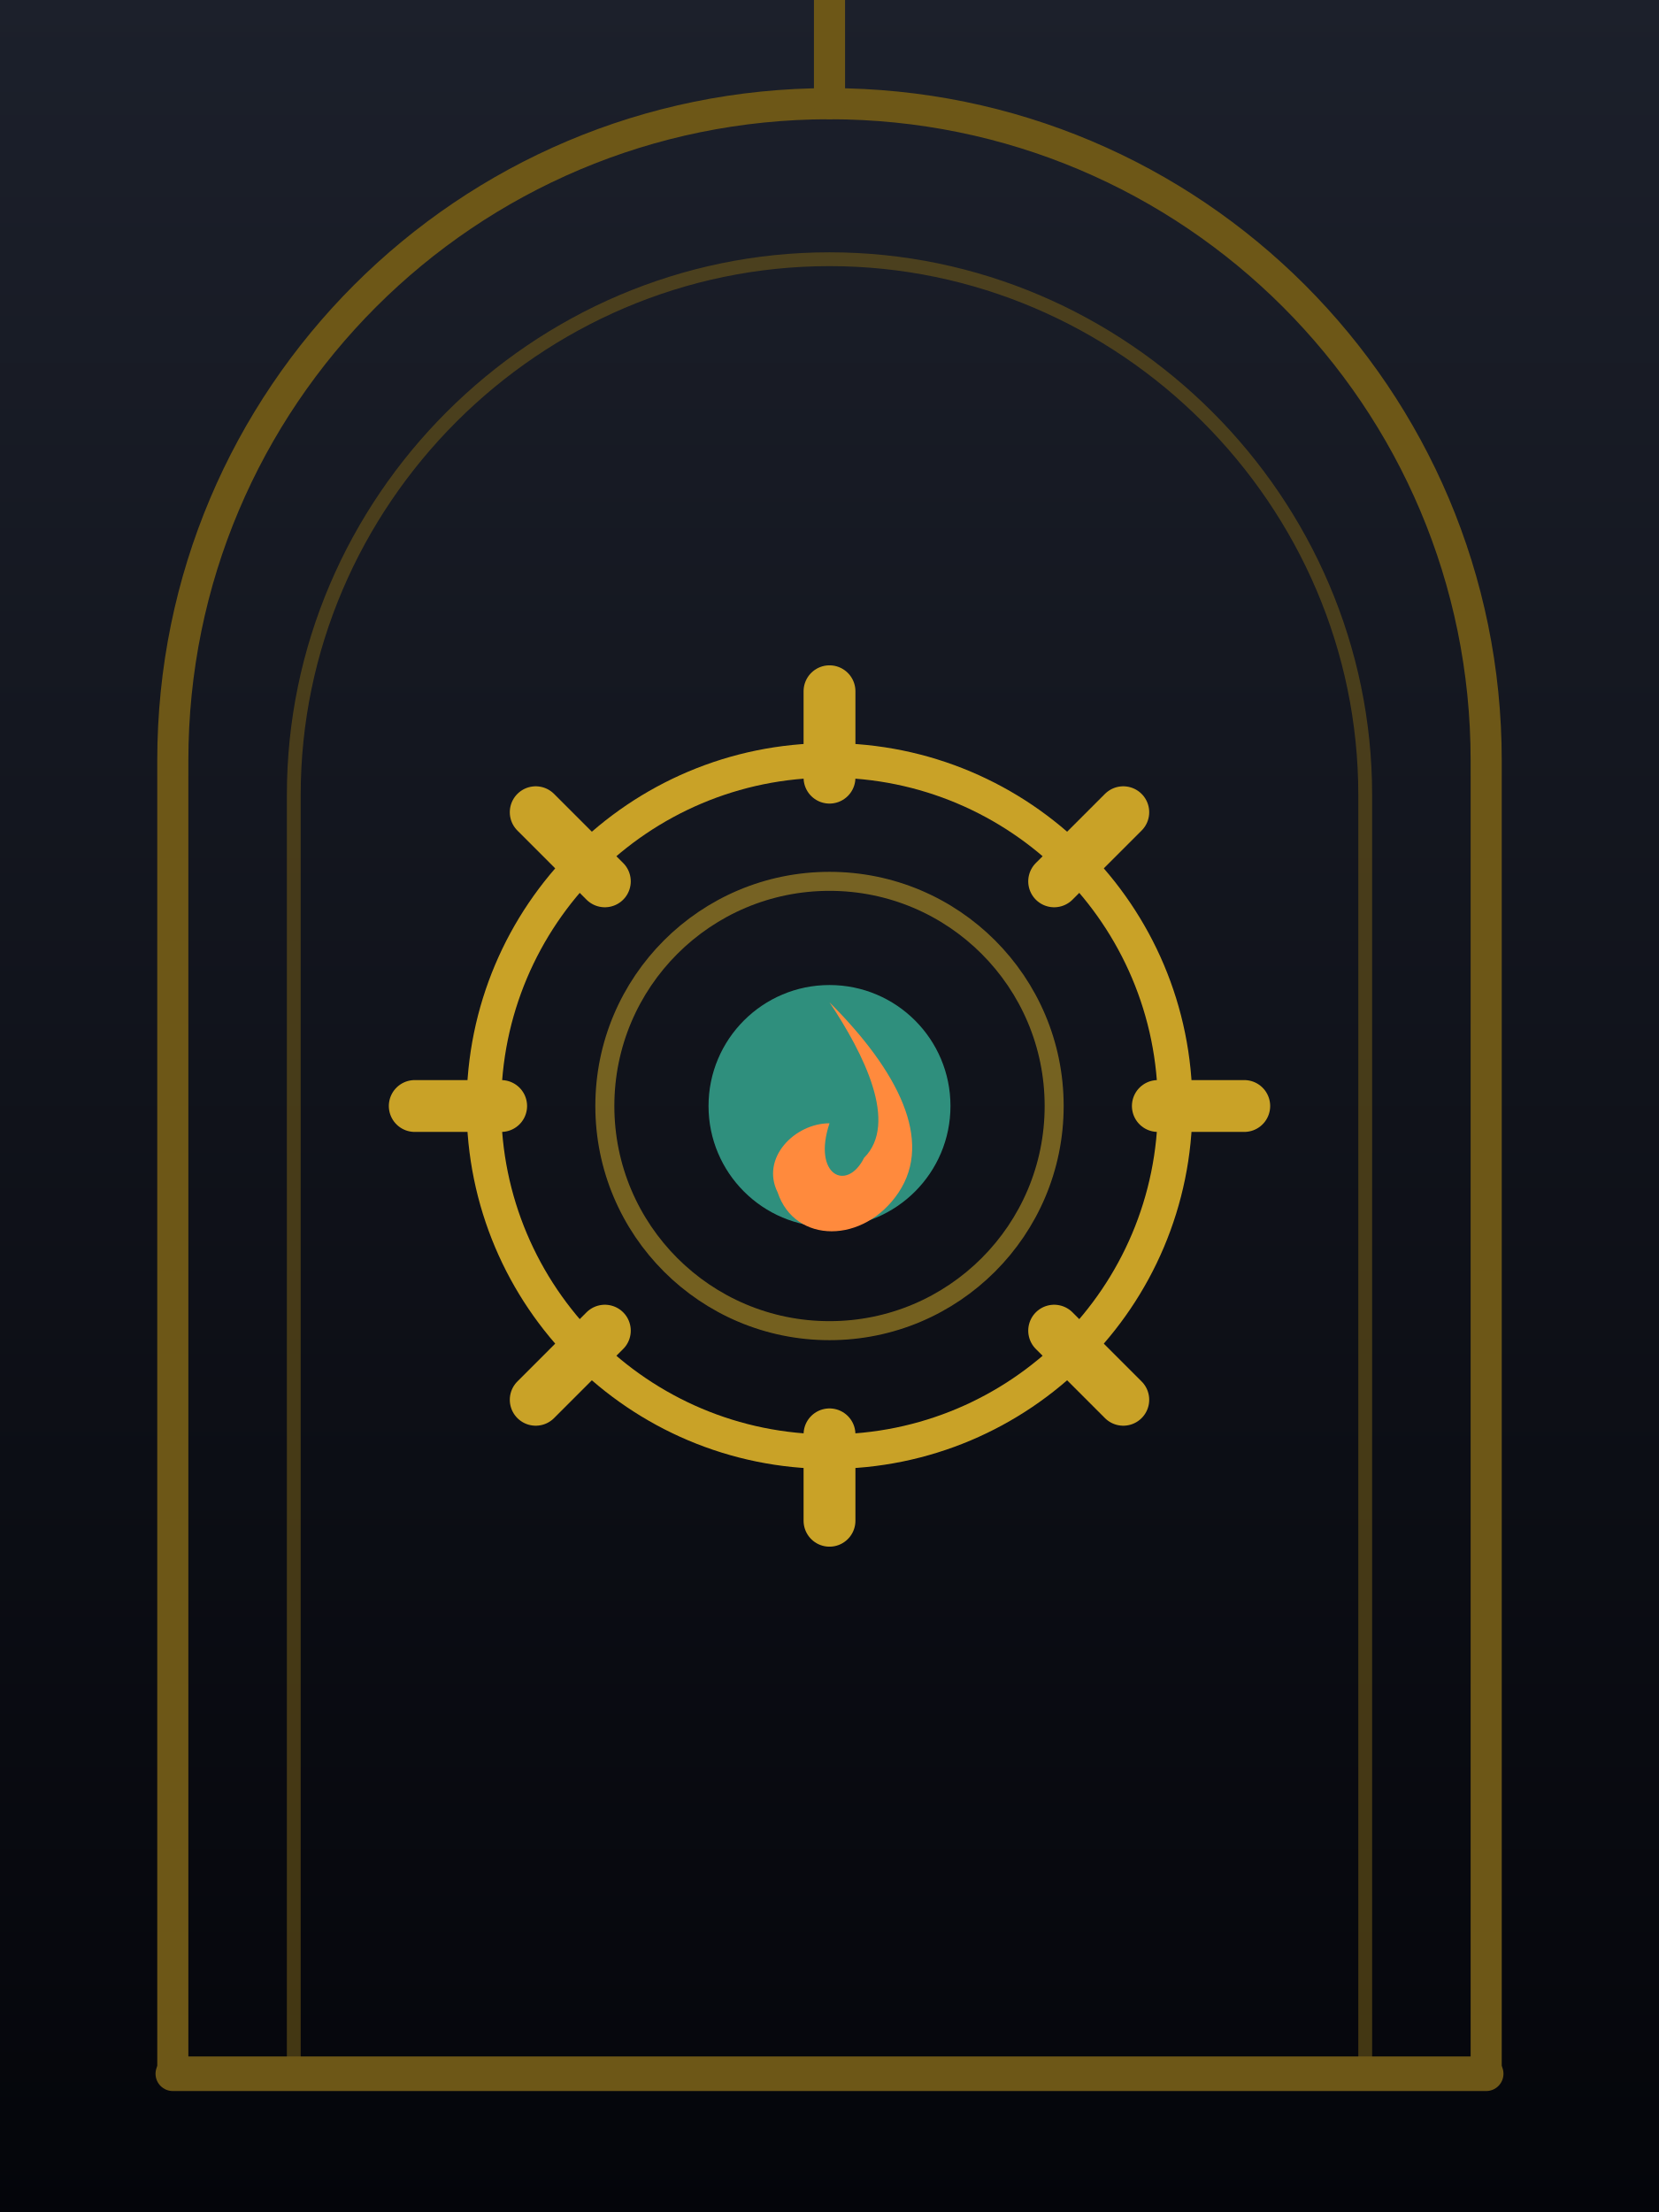
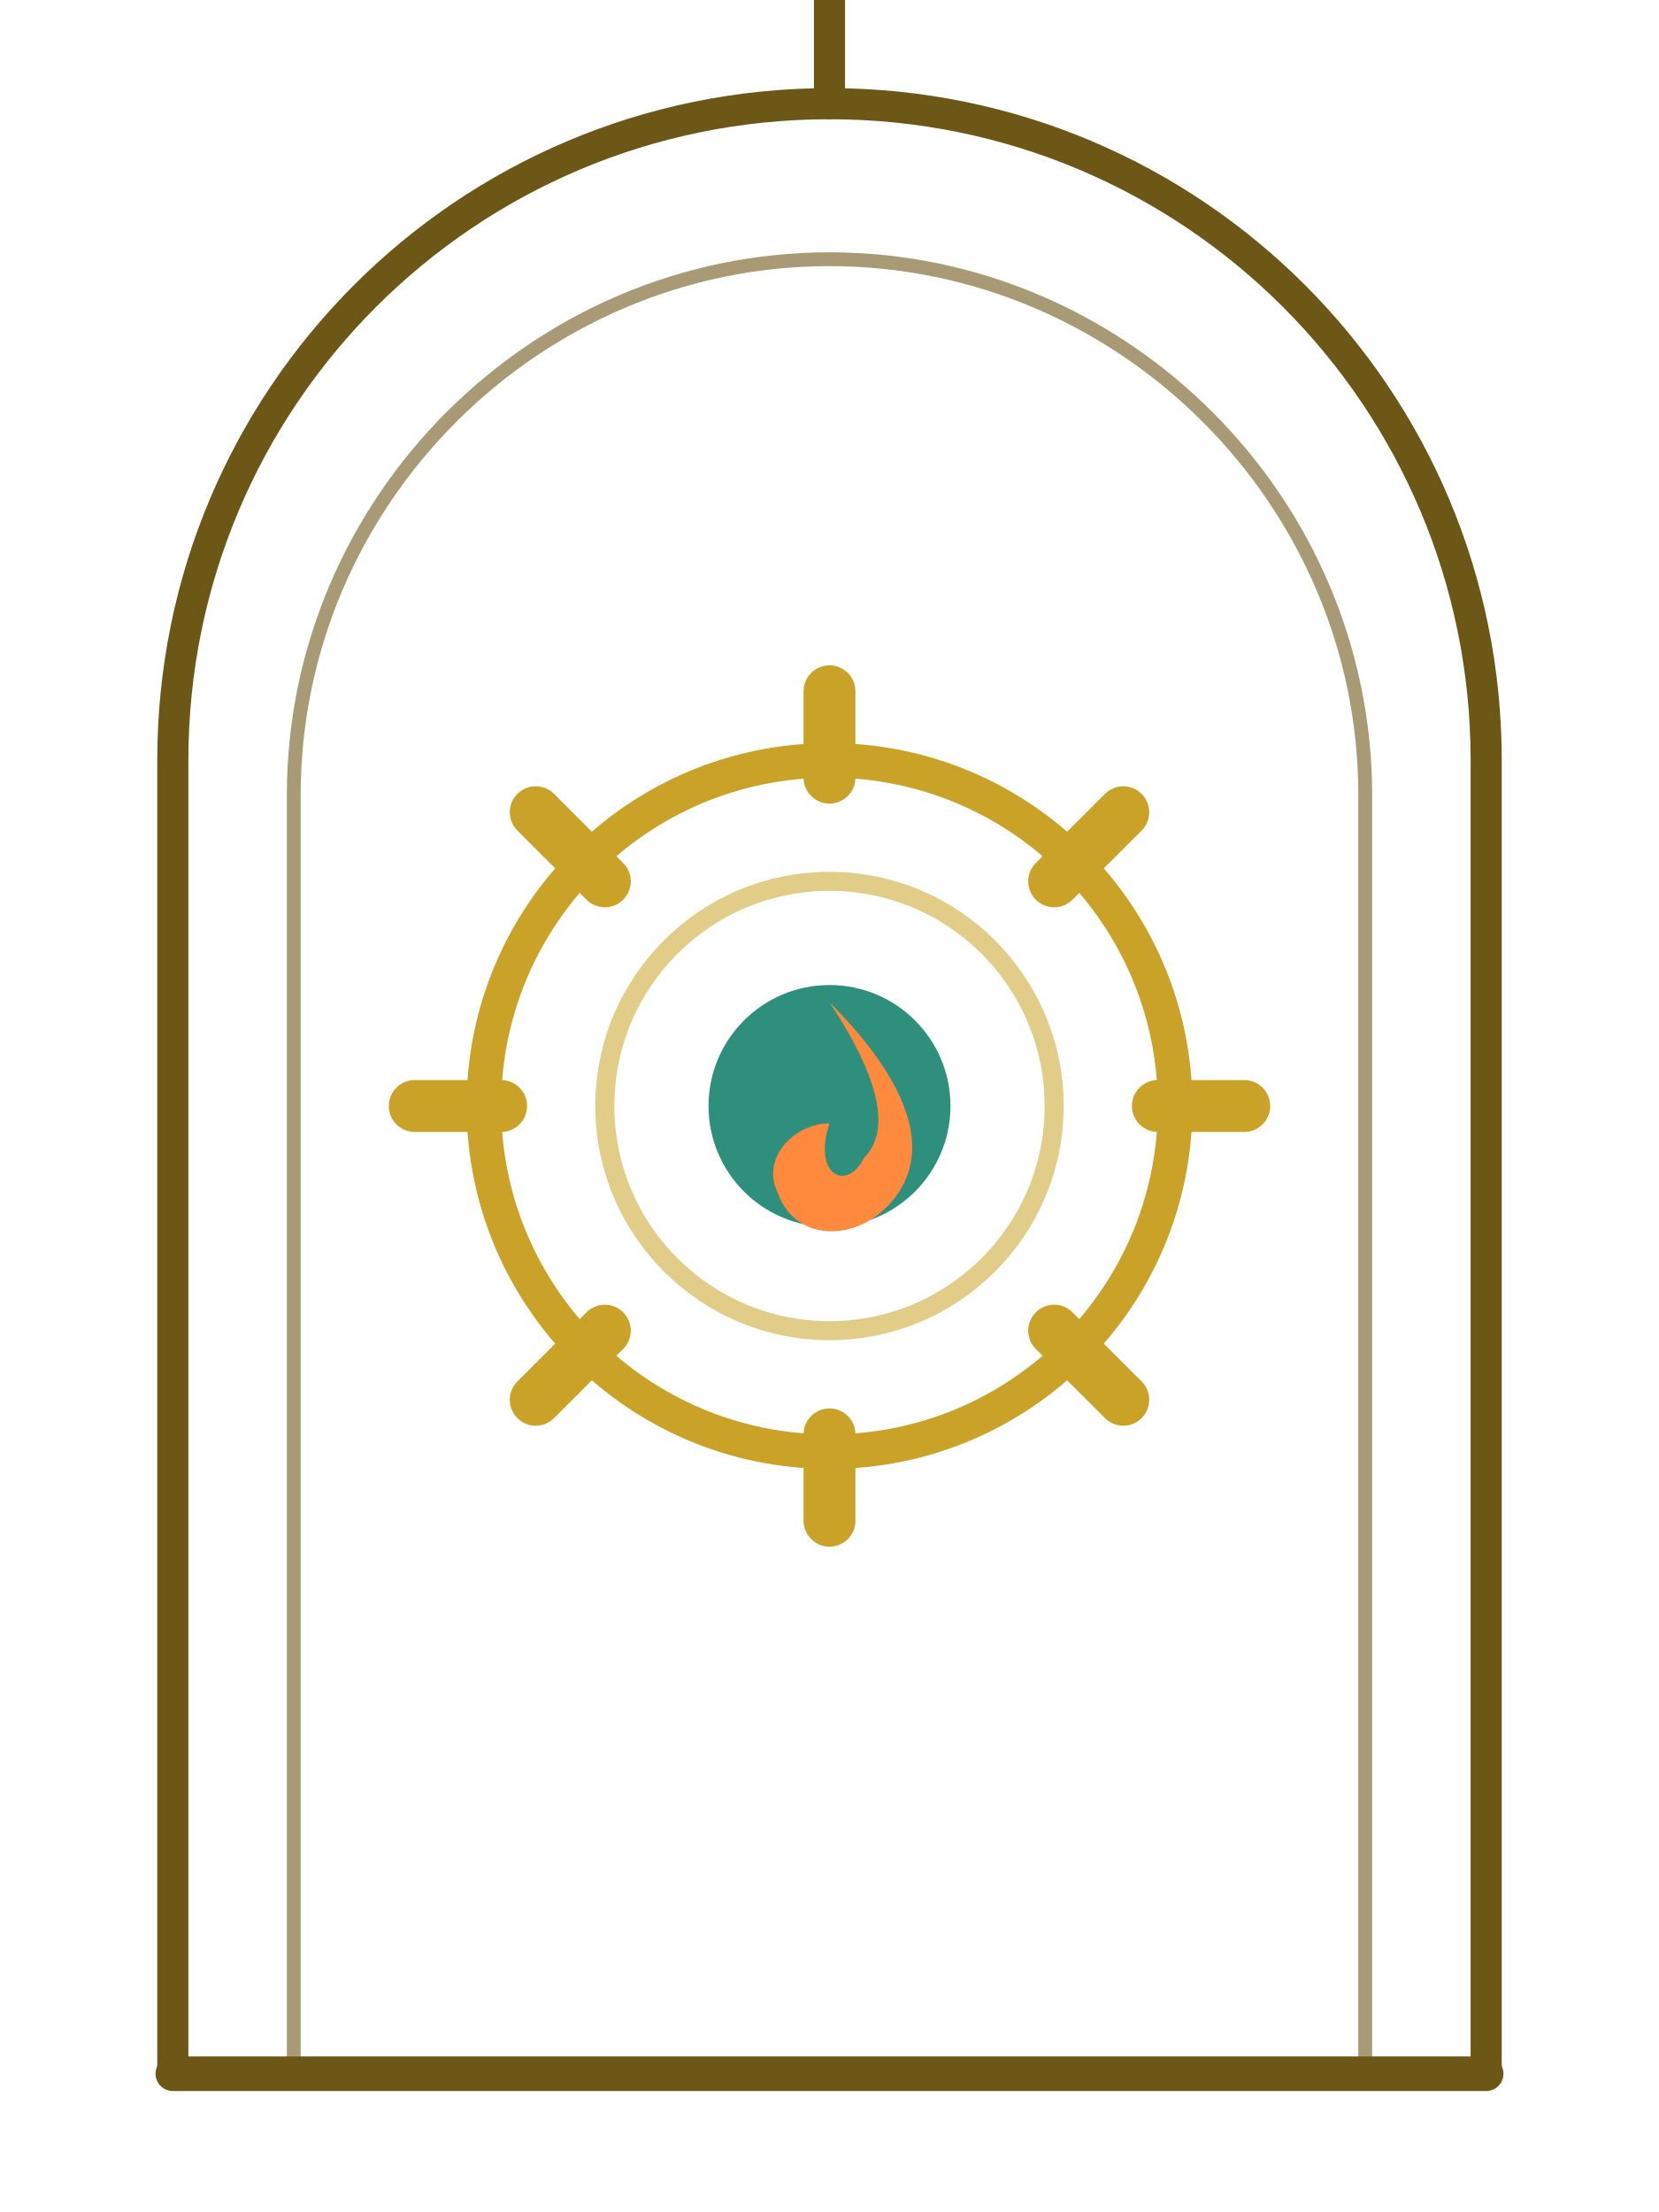
<svg xmlns="http://www.w3.org/2000/svg" viewBox="0 0 96 128" fill="none" role="img">
  <defs>
    <linearGradient id="ground" x1="0" y1="0" x2="0" y2="1">
      <stop offset="0" stop-color="#1c202b" />
      <stop offset="1" stop-color="#04050a" />
    </linearGradient>
  </defs>
-   <rect width="96" height="128" fill="url(#ground)" />
  <path d="M10 120V44c0-21 17-38 38-38s38 17 38 38v76" stroke="#6d5717" stroke-width="1.8" />
  <path d="M17 120V46c0-17 14-31 31-31s31 14 31 31v74" stroke="#6d5717" stroke-width="0.8" opacity="0.6" />
  <path d="M48 6V0" stroke="#6d5717" stroke-width="1.8" stroke-linecap="round" />
  <path d="M10 120h76" stroke="#6d5717" stroke-width="2" stroke-linecap="round" />
  <circle cx="48" cy="64" r="20" stroke="#c9a227" stroke-width="2" />
  <circle cx="48" cy="64" r="13" stroke="#c9a227" stroke-width="1.1" opacity="0.55" />
  <g stroke="#c9a227" stroke-width="3" stroke-linecap="round">
    <path d="M48 40v5M48 83v5M24 64h5M67 64h5M31 47l4 4M61 77l4 4M65 47l-4 4M35 77l-4 4" />
  </g>
  <circle cx="48" cy="64" r="7" fill="#2f8f7d" />
  <path d="M48 58c4 4 6 8 4 11-2 3-6 3-7 0-1-2 1-4 3-4-1 3 1 4 2 2 2-2 0-6-2-9Z" fill="#ff8a3d" />
</svg>
